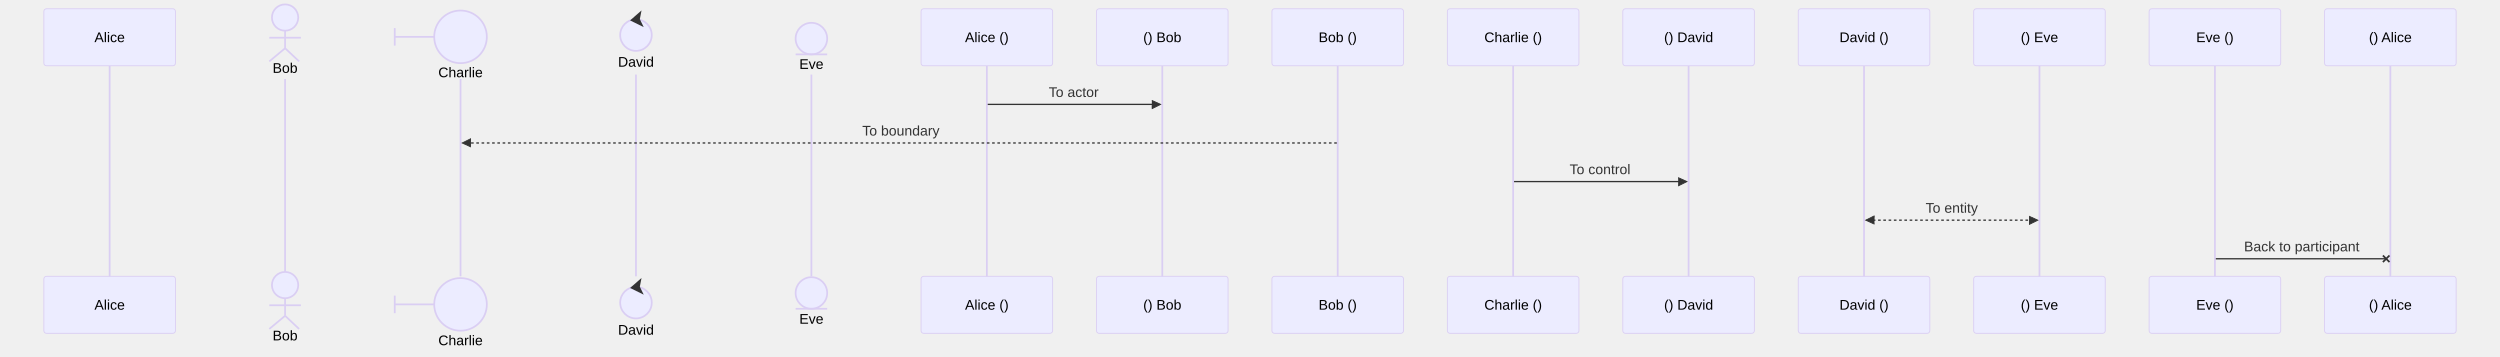
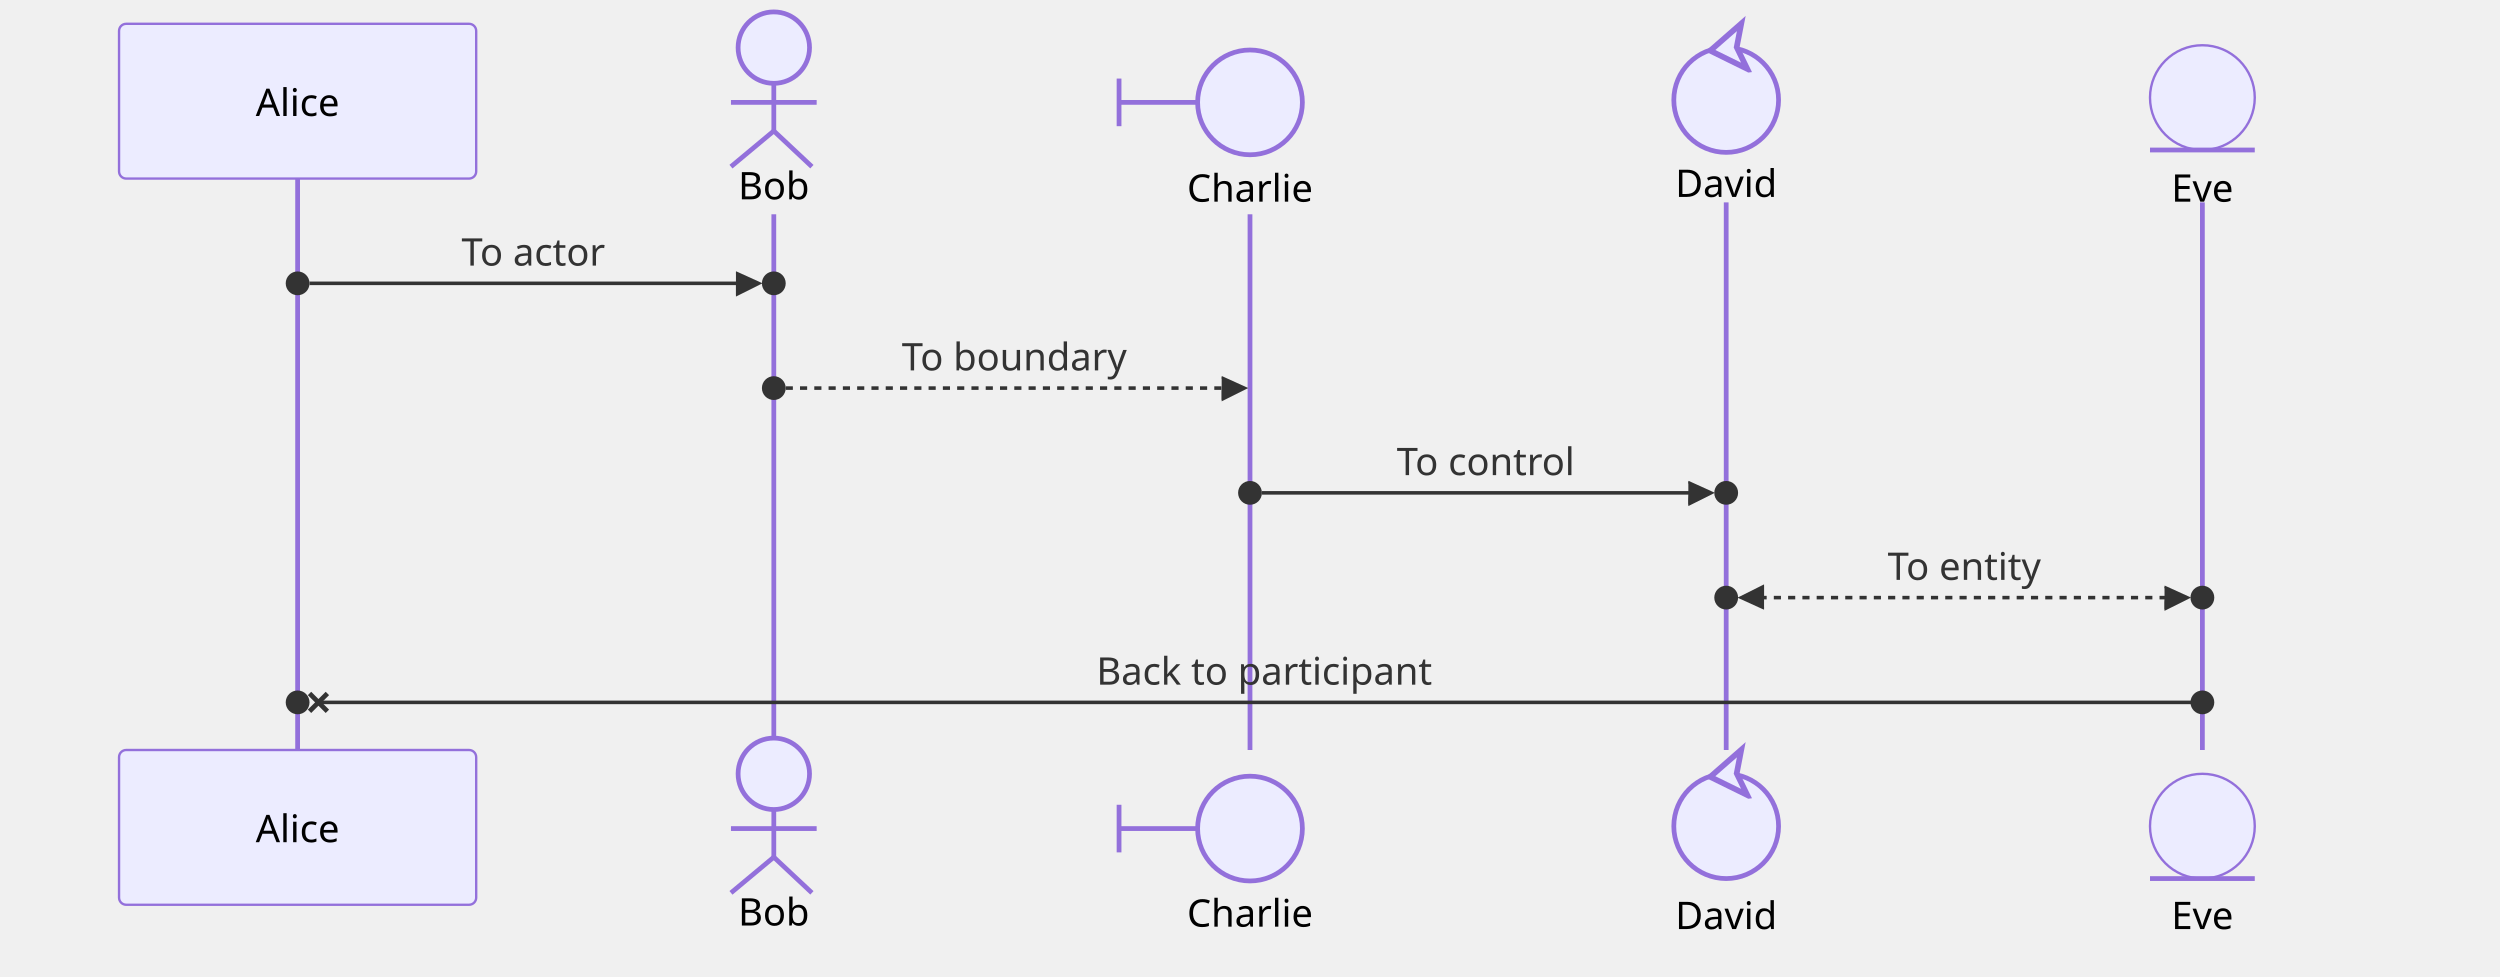
- <svg xmlns="http://www.w3.org/2000/svg" id="my-svg" width="100%" style="max-width: 2850px; background-color: transparent;" viewBox="-50 -10 2850 406" role="graphics-document document" aria-roledescription="sequence">
-   <g>
-     <rect x="2600" y="305" fill="#eaeaea" stroke="#666" width="150" height="65" name="() Alice" rx="3" ry="3" class="actor actor-bottom" />
-     <text x="2675" y="337.5" dominant-baseline="central" alignment-baseline="central" class="actor actor-box" style="text-anchor: middle; font-size: 16px; font-weight: 400;">
-       <tspan x="2675" dy="0">() Alice</tspan>
-     </text>
-   </g>
-   <g>
-     <rect x="2400" y="305" fill="#eaeaea" stroke="#666" width="150" height="65" name="Eve ()" rx="3" ry="3" class="actor actor-bottom" />
-     <text x="2475" y="337.5" dominant-baseline="central" alignment-baseline="central" class="actor actor-box" style="text-anchor: middle; font-size: 16px; font-weight: 400;">
-       <tspan x="2475" dy="0">Eve ()</tspan>
-     </text>
-   </g>
-   <g>
-     <rect x="2200" y="305" fill="#eaeaea" stroke="#666" width="150" height="65" name="() Eve" rx="3" ry="3" class="actor actor-bottom" />
-     <text x="2275" y="337.5" dominant-baseline="central" alignment-baseline="central" class="actor actor-box" style="text-anchor: middle; font-size: 16px; font-weight: 400;">
-       <tspan x="2275" dy="0">() Eve</tspan>
-     </text>
-   </g>
-   <g>
-     <rect x="2000" y="305" fill="#eaeaea" stroke="#666" width="150" height="65" name="David ()" rx="3" ry="3" class="actor actor-bottom" />
-     <text x="2075" y="337.5" dominant-baseline="central" alignment-baseline="central" class="actor actor-box" style="text-anchor: middle; font-size: 16px; font-weight: 400;">
-       <tspan x="2075" dy="0">David ()</tspan>
-     </text>
-   </g>
-   <g>
-     <rect x="1800" y="305" fill="#eaeaea" stroke="#666" width="150" height="65" name="() David" rx="3" ry="3" class="actor actor-bottom" />
-     <text x="1875" y="337.5" dominant-baseline="central" alignment-baseline="central" class="actor actor-box" style="text-anchor: middle; font-size: 16px; font-weight: 400;">
-       <tspan x="1875" dy="0">() David</tspan>
-     </text>
-   </g>
-   <g>
-     <rect x="1600" y="305" fill="#eaeaea" stroke="#666" width="150" height="65" name="Charlie ()" rx="3" ry="3" class="actor actor-bottom" />
-     <text x="1675" y="337.5" dominant-baseline="central" alignment-baseline="central" class="actor actor-box" style="text-anchor: middle; font-size: 16px; font-weight: 400;">
-       <tspan x="1675" dy="0">Charlie ()</tspan>
-     </text>
-   </g>
-   <g>
-     <rect x="1400" y="305" fill="#eaeaea" stroke="#666" width="150" height="65" name="Bob ()" rx="3" ry="3" class="actor actor-bottom" />
-     <text x="1475" y="337.5" dominant-baseline="central" alignment-baseline="central" class="actor actor-box" style="text-anchor: middle; font-size: 16px; font-weight: 400;">
-       <tspan x="1475" dy="0">Bob ()</tspan>
-     </text>
-   </g>
-   <g>
-     <rect x="1200" y="305" fill="#eaeaea" stroke="#666" width="150" height="65" name="() Bob" rx="3" ry="3" class="actor actor-bottom" />
-     <text x="1275" y="337.5" dominant-baseline="central" alignment-baseline="central" class="actor actor-box" style="text-anchor: middle; font-size: 16px; font-weight: 400;">
-       <tspan x="1275" dy="0">() Bob</tspan>
-     </text>
-   </g>
-   <g>
-     <rect x="1000" y="305" fill="#eaeaea" stroke="#666" width="150" height="65" name="Alice ()" rx="3" ry="3" class="actor actor-bottom" />
-     <text x="1075" y="337.5" dominant-baseline="central" alignment-baseline="central" class="actor actor-box" style="text-anchor: middle; font-size: 16px; font-weight: 400;">
-       <tspan x="1075" dy="0">Alice ()</tspan>
-     </text>
-   </g>
+ <svg xmlns="http://www.w3.org/2000/svg" id="my-svg" width="100%" style="max-width: 1050px; background-color: white;" viewBox="-50 -10 1050 410" role="graphics-document document" aria-roledescription="sequence">
  <g />
  <g />
  <g />
  <g />
  <g>
    <rect x="0" y="305" fill="#eaeaea" stroke="#666" width="150" height="65" name="Alice" rx="3" ry="3" class="actor actor-bottom" />
-     <text x="75" y="337.5" dominant-baseline="central" alignment-baseline="central" class="actor actor-box" style="text-anchor: middle; font-size: 16px; font-weight: 400;">
+     <text x="75" y="337.5" dominant-baseline="central" alignment-baseline="central" class="actor actor-box" style="text-anchor: middle; font-size: 16px; font-weight: 400; font-family: &quot;Noto Sans&quot;;">
      <tspan x="75" dy="0">Alice</tspan>
    </text>
  </g>
  <g>
-     <line id="actor13" x1="2675" y1="65" x2="2675" y2="305" class="actor-line 200" stroke-width="0.5px" stroke="#999" name="() Alice" />
-     <g id="root-13">
-       <rect x="2600" y="0" fill="#eaeaea" stroke="#666" width="150" height="65" name="() Alice" rx="3" ry="3" class="actor actor-top" />
-       <text x="2675" y="32.5" dominant-baseline="central" alignment-baseline="central" class="actor actor-box" style="text-anchor: middle; font-size: 16px; font-weight: 400;">
-         <tspan x="2675" dy="0">() Alice</tspan>
-       </text>
-     </g>
-   </g>
-   <g>
-     <line id="actor12" x1="2475" y1="65" x2="2475" y2="305" class="actor-line 200" stroke-width="0.5px" stroke="#999" name="Eve ()" />
-     <g id="root-12">
-       <rect x="2400" y="0" fill="#eaeaea" stroke="#666" width="150" height="65" name="Eve ()" rx="3" ry="3" class="actor actor-top" />
-       <text x="2475" y="32.5" dominant-baseline="central" alignment-baseline="central" class="actor actor-box" style="text-anchor: middle; font-size: 16px; font-weight: 400;">
-         <tspan x="2475" dy="0">Eve ()</tspan>
-       </text>
-     </g>
-   </g>
-   <g>
-     <line id="actor11" x1="2275" y1="65" x2="2275" y2="305" class="actor-line 200" stroke-width="0.5px" stroke="#999" name="() Eve" />
-     <g id="root-11">
-       <rect x="2200" y="0" fill="#eaeaea" stroke="#666" width="150" height="65" name="() Eve" rx="3" ry="3" class="actor actor-top" />
-       <text x="2275" y="32.5" dominant-baseline="central" alignment-baseline="central" class="actor actor-box" style="text-anchor: middle; font-size: 16px; font-weight: 400;">
-         <tspan x="2275" dy="0">() Eve</tspan>
-       </text>
-     </g>
-   </g>
-   <g>
-     <line id="actor10" x1="2075" y1="65" x2="2075" y2="305" class="actor-line 200" stroke-width="0.5px" stroke="#999" name="David ()" />
-     <g id="root-10">
-       <rect x="2000" y="0" fill="#eaeaea" stroke="#666" width="150" height="65" name="David ()" rx="3" ry="3" class="actor actor-top" />
-       <text x="2075" y="32.5" dominant-baseline="central" alignment-baseline="central" class="actor actor-box" style="text-anchor: middle; font-size: 16px; font-weight: 400;">
-         <tspan x="2075" dy="0">David ()</tspan>
-       </text>
-     </g>
-   </g>
-   <g>
-     <line id="actor9" x1="1875" y1="65" x2="1875" y2="305" class="actor-line 200" stroke-width="0.5px" stroke="#999" name="() David" />
-     <g id="root-9">
-       <rect x="1800" y="0" fill="#eaeaea" stroke="#666" width="150" height="65" name="() David" rx="3" ry="3" class="actor actor-top" />
-       <text x="1875" y="32.5" dominant-baseline="central" alignment-baseline="central" class="actor actor-box" style="text-anchor: middle; font-size: 16px; font-weight: 400;">
-         <tspan x="1875" dy="0">() David</tspan>
-       </text>
-     </g>
-   </g>
-   <g>
-     <line id="actor8" x1="1675" y1="65" x2="1675" y2="305" class="actor-line 200" stroke-width="0.5px" stroke="#999" name="Charlie ()" />
-     <g id="root-8">
-       <rect x="1600" y="0" fill="#eaeaea" stroke="#666" width="150" height="65" name="Charlie ()" rx="3" ry="3" class="actor actor-top" />
-       <text x="1675" y="32.5" dominant-baseline="central" alignment-baseline="central" class="actor actor-box" style="text-anchor: middle; font-size: 16px; font-weight: 400;">
-         <tspan x="1675" dy="0">Charlie ()</tspan>
-       </text>
-     </g>
-   </g>
-   <g>
-     <line id="actor7" x1="1475" y1="65" x2="1475" y2="305" class="actor-line 200" stroke-width="0.5px" stroke="#999" name="Bob ()" />
-     <g id="root-7">
-       <rect x="1400" y="0" fill="#eaeaea" stroke="#666" width="150" height="65" name="Bob ()" rx="3" ry="3" class="actor actor-top" />
-       <text x="1475" y="32.5" dominant-baseline="central" alignment-baseline="central" class="actor actor-box" style="text-anchor: middle; font-size: 16px; font-weight: 400;">
-         <tspan x="1475" dy="0">Bob ()</tspan>
-       </text>
-     </g>
-   </g>
-   <g>
-     <line id="actor6" x1="1275" y1="65" x2="1275" y2="305" class="actor-line 200" stroke-width="0.5px" stroke="#999" name="() Bob" />
-     <g id="root-6">
-       <rect x="1200" y="0" fill="#eaeaea" stroke="#666" width="150" height="65" name="() Bob" rx="3" ry="3" class="actor actor-top" />
-       <text x="1275" y="32.5" dominant-baseline="central" alignment-baseline="central" class="actor actor-box" style="text-anchor: middle; font-size: 16px; font-weight: 400;">
-         <tspan x="1275" dy="0">() Bob</tspan>
-       </text>
-     </g>
-   </g>
-   <g>
-     <line id="actor5" x1="1075" y1="65" x2="1075" y2="305" class="actor-line 200" stroke-width="0.5px" stroke="#999" name="Alice ()" />
-     <g id="root-5">
-       <rect x="1000" y="0" fill="#eaeaea" stroke="#666" width="150" height="65" name="Alice ()" rx="3" ry="3" class="actor actor-top" />
-       <text x="1075" y="32.5" dominant-baseline="central" alignment-baseline="central" class="actor actor-box" style="text-anchor: middle; font-size: 16px; font-weight: 400;">
-         <tspan x="1075" dy="0">Alice ()</tspan>
-       </text>
-     </g>
-   </g>
-   <g>
-     <line id="actor4" x1="875" y1="75" x2="875" y2="305" class="actor-line 200" stroke-width="0.5px" stroke="#999" name="Eve" />
-   </g>
-   <g>
-     <line id="actor3" x1="675" y1="75" x2="675" y2="305" class="actor-line 200" stroke-width="0.5px" stroke="#999" name="David" />
-   </g>
-   <g>
-     <line id="actor2" x1="475" y1="80" x2="475" y2="305" class="actor-line 200" stroke-width="0.5px" stroke="#999" name="Charlie" />
-   </g>
-   <g>
-     <line id="actor1" x1="275" y1="80" x2="275" y2="305" class="actor-line 200" stroke-width="0.5px" stroke="#999" name="Bob" />
-   </g>
-   <g>
-     <line id="actor0" x1="75" y1="65" x2="75" y2="305" class="actor-line 200" stroke-width="0.5px" stroke="#999" name="Alice" />
-     <g id="root-0">
+     <line id="actor4" x1="875" y1="75" x2="875" y2="305" class="actor-line 200" stroke-width="0.5px" stroke="#999" name="Eve" data-et="life-line" data-id="Eve" />
+   </g>
+   <g>
+     <line id="actor3" x1="675" y1="75" x2="675" y2="305" class="actor-line 200" stroke-width="0.5px" stroke="#999" name="David" data-et="life-line" data-id="David" />
+   </g>
+   <g>
+     <line id="actor2" x1="475" y1="80" x2="475" y2="305" class="actor-line 200" stroke-width="0.5px" stroke="#999" name="Charlie" data-et="life-line" data-id="Charlie" />
+   </g>
+   <g>
+     <line id="actor1" x1="275" y1="80" x2="275" y2="305" class="actor-line 200" stroke-width="0.5px" stroke="#999" name="Bob" data-et="life-line" data-id="Bob" />
+   </g>
+   <g>
+     <line id="actor0" x1="75" y1="65" x2="75" y2="305" class="actor-line 200" stroke-width="0.5px" stroke="#999" name="Alice" data-et="life-line" data-id="Alice" />
+     <g id="root-0" data-et="participant" data-type="participant" data-id="Alice">
      <rect x="0" y="0" fill="#eaeaea" stroke="#666" width="150" height="65" name="Alice" rx="3" ry="3" class="actor actor-top" />
-       <text x="75" y="32.5" dominant-baseline="central" alignment-baseline="central" class="actor actor-box" style="text-anchor: middle; font-size: 16px; font-weight: 400;">
+       <text x="75" y="32.5" dominant-baseline="central" alignment-baseline="central" class="actor actor-box" style="text-anchor: middle; font-size: 16px; font-weight: 400; font-family: &quot;Noto Sans&quot;;">
        <tspan x="75" dy="0">Alice</tspan>
      </text>
    </g>
  </g>
-   <style>#my-svg{font-family:"trebuchet ms",verdana,arial,sans-serif;font-size:16px;fill:#333;}@keyframes edge-animation-frame{from{stroke-dashoffset:0;}}@keyframes dash{to{stroke-dashoffset:0;}}#my-svg .edge-animation-slow{stroke-dasharray:9,5!important;stroke-dashoffset:900;animation:dash 50s linear infinite;stroke-linecap:round;}#my-svg .edge-animation-fast{stroke-dasharray:9,5!important;stroke-dashoffset:900;animation:dash 20s linear infinite;stroke-linecap:round;}#my-svg .error-icon{fill:#552222;}#my-svg .error-text{fill:#552222;stroke:#552222;}#my-svg .edge-thickness-normal{stroke-width:1px;}#my-svg .edge-thickness-thick{stroke-width:3.5px;}#my-svg .edge-pattern-solid{stroke-dasharray:0;}#my-svg .edge-thickness-invisible{stroke-width:0;fill:none;}#my-svg .edge-pattern-dashed{stroke-dasharray:3;}#my-svg .edge-pattern-dotted{stroke-dasharray:2;}#my-svg .marker{fill:#333333;stroke:#333333;}#my-svg .marker.cross{stroke:#333333;}#my-svg svg{font-family:"trebuchet ms",verdana,arial,sans-serif;font-size:16px;}#my-svg p{margin:0;}#my-svg .actor{stroke:hsl(259.626, 59.777%, 87.902%);fill:#ECECFF;}#my-svg text.actor&gt;tspan{fill:black;stroke:none;}#my-svg .actor-line{stroke:hsl(259.626, 59.777%, 87.902%);}#my-svg .innerArc{stroke-width:1.5;stroke-dasharray:none;}#my-svg .messageLine0{stroke-width:1.5;stroke-dasharray:none;stroke:#333;}#my-svg .messageLine1{stroke-width:1.5;stroke-dasharray:2,2;stroke:#333;}#my-svg #arrowhead path{fill:#333;stroke:#333;}#my-svg .sequenceNumber{fill:white;}#my-svg #sequencenumber{fill:#333;}#my-svg #crosshead path{fill:#333;stroke:#333;}#my-svg .messageText{fill:#333;stroke:none;}#my-svg .labelBox{stroke:hsl(259.626, 59.777%, 87.902%);fill:#ECECFF;}#my-svg .labelText,#my-svg .labelText&gt;tspan{fill:black;stroke:none;}#my-svg .loopText,#my-svg .loopText&gt;tspan{fill:black;stroke:none;}#my-svg .loopLine{stroke-width:2px;stroke-dasharray:2,2;stroke:hsl(259.626, 59.777%, 87.902%);fill:hsl(259.626, 59.777%, 87.902%);}#my-svg .note{stroke:#aaaa33;fill:#fff5ad;}#my-svg .noteText,#my-svg .noteText&gt;tspan{fill:black;stroke:none;}#my-svg .activation0{fill:#f4f4f4;stroke:#666;}#my-svg .activation1{fill:#f4f4f4;stroke:#666;}#my-svg .activation2{fill:#f4f4f4;stroke:#666;}#my-svg .actorPopupMenu{position:absolute;}#my-svg .actorPopupMenuPanel{position:absolute;fill:#ECECFF;box-shadow:0px 8px 16px 0px rgba(0,0,0,0.2);filter:drop-shadow(3px 5px 2px rgb(0 0 0 / 0.4));}#my-svg .actor-man line{stroke:hsl(259.626, 59.777%, 87.902%);fill:#ECECFF;}#my-svg .actor-man circle,#my-svg line{stroke:hsl(259.626, 59.777%, 87.902%);fill:#ECECFF;stroke-width:2px;}#my-svg :root{--mermaid-font-family:"trebuchet ms",verdana,arial,sans-serif;}</style>
-   <g />
-   <defs>
-     <symbol id="computer" width="24" height="24">
+   <style>#my-svg{font-family:Noto Sans;font-size:16px;fill:#333;}@keyframes edge-animation-frame{from{stroke-dashoffset:0;}}@keyframes dash{to{stroke-dashoffset:0;}}#my-svg .edge-animation-slow{stroke-dasharray:9,5!important;stroke-dashoffset:900;animation:dash 50s linear infinite;stroke-linecap:round;}#my-svg .edge-animation-fast{stroke-dasharray:9,5!important;stroke-dashoffset:900;animation:dash 20s linear infinite;stroke-linecap:round;}#my-svg .error-icon{fill:#552222;}#my-svg .error-text{fill:#552222;stroke:#552222;}#my-svg .edge-thickness-normal{stroke-width:1px;}#my-svg .edge-thickness-thick{stroke-width:3.5px;}#my-svg .edge-pattern-solid{stroke-dasharray:0;}#my-svg .edge-thickness-invisible{stroke-width:0;fill:none;}#my-svg .edge-pattern-dashed{stroke-dasharray:3;}#my-svg .edge-pattern-dotted{stroke-dasharray:2;}#my-svg .marker{fill:#333333;stroke:#333333;}#my-svg .marker.cross{stroke:#333333;}#my-svg svg{font-family:Noto Sans;font-size:16px;}#my-svg p{margin:0;}#my-svg .actor{stroke:#9370DB;fill:#ECECFF;stroke-width:1;}#my-svg rect.actor.outer-path[data-look="neo"]{filter:drop-shadow(1px 2px 2px rgba(185, 185, 185, 1));}#my-svg rect.note[data-look="neo"]{stroke:#aaaa33;fill:#fff5ad;filter:drop-shadow(1px 2px 2px rgba(185, 185, 185, 1));}#my-svg text.actor&gt;tspan{fill:black;stroke:none;}#my-svg .actor-line{stroke:#9370DB;}#my-svg .innerArc{stroke-width:1.5;stroke-dasharray:none;}#my-svg .messageLine0{stroke-width:1.5;stroke-dasharray:none;stroke:#333;}#my-svg .messageLine1{stroke-width:1.5;stroke-dasharray:2,2;stroke:#333;}#my-svg [id$="-arrowhead"] path{fill:#333;stroke:#333;}#my-svg .sequenceNumber{fill:white;}#my-svg [id$="-sequencenumber"]{fill:#333;}#my-svg [id$="-crosshead"] path{fill:#333;stroke:#333;}#my-svg .messageText{fill:#333;stroke:none;}#my-svg .labelBox{stroke:#9370DB;fill:#ECECFF;filter:none;}#my-svg .labelText,#my-svg .labelText&gt;tspan{fill:black;stroke:none;}#my-svg .loopText,#my-svg .loopText&gt;tspan{fill:black;stroke:none;}#my-svg .sectionTitle,#my-svg .sectionTitle&gt;tspan{fill:black;stroke:none;}#my-svg .loopLine{stroke-width:2px;stroke-dasharray:2,2;stroke:#9370DB;fill:#9370DB;}#my-svg .note{stroke:#aaaa33;fill:#fff5ad;}#my-svg .noteText,#my-svg .noteText&gt;tspan{fill:black;stroke:none;font-weight:normal;}#my-svg .activation0{fill:#f4f4f4;stroke:#666;}#my-svg .activation1{fill:#f4f4f4;stroke:#666;}#my-svg .activation2{fill:#f4f4f4;stroke:#666;}#my-svg .actorPopupMenu{position:absolute;}#my-svg .actorPopupMenuPanel{position:absolute;fill:#ECECFF;box-shadow:0px 8px 16px 0px rgba(0,0,0,0.2);filter:drop-shadow(3px 5px 2px rgb(0 0 0 / 0.4));}#my-svg .actor-man circle,#my-svg line{fill:#ECECFF;stroke-width:2px;}#my-svg g rect.rect{filter:drop-shadow(1px 2px 2px rgba(185, 185, 185, 1));stroke:#9370DB;}#my-svg .node .neo-node{stroke:#9370DB;}#my-svg [data-look="neo"].node rect,#my-svg [data-look="neo"].cluster rect,#my-svg [data-look="neo"].node polygon{stroke:#9370DB;filter:drop-shadow(1px 2px 2px rgba(185, 185, 185, 1));}#my-svg [data-look="neo"].swimlane.cluster rect{filter:none;}#my-svg [data-look="neo"].node path{stroke:#9370DB;stroke-width:1px;}#my-svg [data-look="neo"].node .outer-path{filter:drop-shadow(1px 2px 2px rgba(185, 185, 185, 1));}#my-svg [data-look="neo"].node .neo-line path{stroke:#9370DB;filter:none;}#my-svg [data-look="neo"].node circle{stroke:#9370DB;filter:drop-shadow(1px 2px 2px rgba(185, 185, 185, 1));}#my-svg [data-look="neo"].node circle .state-start{fill:#000000;}#my-svg [data-look="neo"].icon-shape .icon{fill:#9370DB;filter:drop-shadow(1px 2px 2px rgba(185, 185, 185, 1));}#my-svg [data-look="neo"].icon-shape .icon-neo path{stroke:#9370DB;filter:drop-shadow(1px 2px 2px rgba(185, 185, 185, 1));}#my-svg :root{--mermaid-font-family:Noto Sans;}</style>
+   <g />
+   <defs>
+     <symbol id="my-svg-computer" width="24" height="24">
      <path transform="scale(.5)" d="M2 2v13h20v-13h-20zm18 11h-16v-9h16v9zm-10.228 6l.466-1h3.524l.467 1h-4.457zm14.228 3h-24l2-6h2.104l-1.33 4h18.45l-1.297-4h2.073l2 6zm-5-10h-14v-7h14v7z" />
    </symbol>
  </defs>
  <defs>
-     <symbol id="database" fill-rule="evenodd" clip-rule="evenodd">
+     <symbol id="my-svg-database" fill-rule="evenodd" clip-rule="evenodd">
      <path transform="scale(.5)" d="M12.258.001l.256.004.255.005.253.008.251.01.249.012.247.015.246.016.242.019.241.02.239.023.236.024.233.027.231.028.229.031.225.032.223.034.22.036.217.038.214.04.211.041.208.043.205.045.201.046.198.048.194.05.191.051.187.053.183.054.18.056.175.057.172.059.168.06.163.061.16.063.155.064.15.066.074.033.073.033.071.034.07.034.069.035.068.035.067.035.066.035.064.036.064.036.062.036.06.036.06.037.058.037.058.037.055.038.055.038.053.038.052.038.051.039.05.039.048.039.047.039.045.04.044.04.043.04.041.04.04.041.039.041.037.041.036.041.034.041.033.042.032.042.03.042.029.042.027.042.026.043.024.043.023.043.021.043.02.043.018.044.017.043.015.044.013.044.012.044.011.045.009.044.007.045.006.045.004.045.002.045.001.045v17l-.001.045-.002.045-.004.045-.006.045-.007.045-.009.044-.011.045-.012.044-.013.044-.015.044-.017.043-.018.044-.02.043-.021.043-.023.043-.024.043-.026.043-.027.042-.029.042-.03.042-.032.042-.033.042-.034.041-.036.041-.037.041-.039.041-.04.041-.041.04-.043.04-.044.04-.045.04-.047.039-.048.039-.05.039-.051.039-.052.038-.053.038-.055.038-.055.038-.058.037-.058.037-.06.037-.06.036-.062.036-.064.036-.064.036-.066.035-.067.035-.068.035-.069.035-.07.034-.071.034-.073.033-.074.033-.15.066-.155.064-.16.063-.163.061-.168.06-.172.059-.175.057-.18.056-.183.054-.187.053-.191.051-.194.05-.198.048-.201.046-.205.045-.208.043-.211.041-.214.04-.217.038-.22.036-.223.034-.225.032-.229.031-.231.028-.233.027-.236.024-.239.023-.241.02-.242.019-.246.016-.247.015-.249.012-.251.01-.253.008-.255.005-.256.004-.258.001-.258-.001-.256-.004-.255-.005-.253-.008-.251-.01-.249-.012-.247-.015-.245-.016-.243-.019-.241-.02-.238-.023-.236-.024-.234-.027-.231-.028-.228-.031-.226-.032-.223-.034-.22-.036-.217-.038-.214-.04-.211-.041-.208-.043-.204-.045-.201-.046-.198-.048-.195-.05-.19-.051-.187-.053-.184-.054-.179-.056-.176-.057-.172-.059-.167-.06-.164-.061-.159-.063-.155-.064-.151-.066-.074-.033-.072-.033-.072-.034-.07-.034-.069-.035-.068-.035-.067-.035-.066-.035-.064-.036-.063-.036-.062-.036-.061-.036-.06-.037-.058-.037-.057-.037-.056-.038-.055-.038-.053-.038-.052-.038-.051-.039-.049-.039-.049-.039-.046-.039-.046-.04-.044-.04-.043-.04-.041-.04-.04-.041-.039-.041-.037-.041-.036-.041-.034-.041-.033-.042-.032-.042-.03-.042-.029-.042-.027-.042-.026-.043-.024-.043-.023-.043-.021-.043-.02-.043-.018-.044-.017-.043-.015-.044-.013-.044-.012-.044-.011-.045-.009-.044-.007-.045-.006-.045-.004-.045-.002-.045-.001-.045v-17l.001-.045.002-.045.004-.045.006-.045.007-.045.009-.044.011-.045.012-.044.013-.044.015-.044.017-.043.018-.044.02-.043.021-.043.023-.043.024-.043.026-.043.027-.042.029-.042.03-.042.032-.042.033-.042.034-.041.036-.041.037-.041.039-.041.04-.041.041-.04.043-.04.044-.04.046-.04.046-.039.049-.039.049-.039.051-.039.052-.038.053-.038.055-.038.056-.038.057-.037.058-.037.06-.037.061-.036.062-.036.063-.036.064-.036.066-.035.067-.035.068-.035.069-.035.07-.034.072-.034.072-.033.074-.033.151-.066.155-.064.159-.063.164-.061.167-.06.172-.059.176-.057.179-.056.184-.054.187-.053.19-.051.195-.05.198-.048.201-.046.204-.045.208-.043.211-.041.214-.04.217-.038.22-.036.223-.034.226-.032.228-.031.231-.028.234-.027.236-.024.238-.023.241-.02.243-.019.245-.016.247-.015.249-.012.251-.01.253-.008.255-.005.256-.004.258-.001.258.001zm-9.258 20.499v.01l.001.021.003.021.004.022.005.021.006.022.007.022.009.023.01.022.011.023.012.023.013.023.015.023.016.024.017.023.018.024.019.024.021.024.022.025.023.024.024.025.052.049.056.05.061.051.066.051.07.051.075.051.079.052.084.052.088.052.092.052.097.052.102.051.105.052.11.052.114.051.119.051.123.051.127.05.131.05.135.05.139.048.144.049.147.047.152.047.155.047.16.045.163.045.167.043.171.043.176.041.178.041.183.039.187.039.19.037.194.035.197.035.202.033.204.031.209.03.212.029.216.027.219.025.222.024.226.021.23.02.233.018.236.016.24.015.243.012.246.01.249.008.253.005.256.004.259.001.26-.001.257-.004.254-.005.25-.008.247-.011.244-.012.241-.014.237-.016.233-.018.231-.021.226-.021.224-.024.22-.026.216-.027.212-.028.21-.031.205-.031.202-.034.198-.034.194-.036.191-.037.187-.039.183-.04.179-.04.175-.042.172-.043.168-.044.163-.045.16-.046.155-.046.152-.047.148-.048.143-.049.139-.049.136-.05.131-.05.126-.05.123-.051.118-.052.114-.051.11-.052.106-.052.101-.052.096-.052.092-.052.088-.053.083-.051.079-.052.074-.052.07-.051.065-.051.06-.051.056-.05.051-.05.023-.024.023-.025.021-.024.02-.024.019-.024.018-.024.017-.024.015-.023.014-.024.013-.023.012-.023.01-.023.01-.022.008-.022.006-.022.006-.022.004-.022.004-.021.001-.021.001-.021v-4.127l-.077.055-.08.053-.083.054-.085.053-.087.052-.09.052-.093.051-.095.05-.097.05-.1.049-.102.049-.105.048-.106.047-.109.047-.111.046-.114.045-.115.045-.118.044-.12.043-.122.042-.124.042-.126.041-.128.04-.13.04-.132.038-.134.038-.135.037-.138.037-.139.035-.142.035-.143.034-.144.033-.147.032-.148.031-.15.03-.151.03-.153.029-.154.027-.156.027-.158.026-.159.025-.161.024-.162.023-.163.022-.165.021-.166.02-.167.019-.169.018-.169.017-.171.016-.173.015-.173.014-.175.013-.175.012-.177.011-.178.01-.179.008-.179.008-.181.006-.182.005-.182.004-.184.003-.184.002h-.37l-.184-.002-.184-.003-.182-.004-.182-.005-.181-.006-.179-.008-.179-.008-.178-.01-.176-.011-.176-.012-.175-.013-.173-.014-.172-.015-.171-.016-.17-.017-.169-.018-.167-.019-.166-.02-.165-.021-.163-.022-.162-.023-.161-.024-.159-.025-.157-.026-.156-.027-.155-.027-.153-.029-.151-.03-.15-.03-.148-.031-.146-.032-.145-.033-.143-.034-.141-.035-.14-.035-.137-.037-.136-.037-.134-.038-.132-.038-.13-.04-.128-.04-.126-.041-.124-.042-.122-.042-.12-.044-.117-.043-.116-.045-.113-.045-.112-.046-.109-.047-.106-.047-.105-.048-.102-.049-.1-.049-.097-.05-.095-.05-.093-.052-.09-.051-.087-.052-.085-.053-.083-.054-.08-.054-.077-.054v4.127zm0-5.654v.011l.001.021.003.021.004.021.005.022.006.022.007.022.009.022.01.022.011.023.012.023.013.023.015.024.016.023.017.024.018.024.019.024.021.024.022.024.023.025.024.024.052.05.056.05.061.05.066.051.07.051.075.052.079.051.084.052.088.052.092.052.097.052.102.052.105.052.11.051.114.051.119.052.123.05.127.051.131.05.135.049.139.049.144.048.147.048.152.047.155.046.16.045.163.045.167.044.171.042.176.042.178.04.183.04.187.038.19.037.194.036.197.034.202.033.204.032.209.03.212.028.216.027.219.025.222.024.226.022.23.02.233.018.236.016.24.014.243.012.246.01.249.008.253.006.256.003.259.001.26-.001.257-.003.254-.006.25-.008.247-.01.244-.012.241-.015.237-.016.233-.018.231-.02.226-.022.224-.024.22-.025.216-.027.212-.029.21-.03.205-.032.202-.033.198-.035.194-.036.191-.037.187-.039.183-.039.179-.041.175-.042.172-.043.168-.044.163-.045.16-.045.155-.047.152-.047.148-.048.143-.048.139-.05.136-.049.131-.05.126-.051.123-.051.118-.051.114-.052.11-.052.106-.052.101-.052.096-.052.092-.052.088-.052.083-.052.079-.052.074-.051.07-.052.065-.051.06-.05.056-.051.051-.049.023-.025.023-.024.021-.025.02-.024.019-.024.018-.024.017-.024.015-.023.014-.023.013-.024.012-.022.01-.023.01-.023.008-.022.006-.022.006-.022.004-.021.004-.022.001-.021.001-.021v-4.139l-.077.054-.08.054-.083.054-.085.052-.087.053-.09.051-.093.051-.095.051-.097.05-.1.049-.102.049-.105.048-.106.047-.109.047-.111.046-.114.045-.115.044-.118.044-.12.044-.122.042-.124.042-.126.041-.128.04-.13.039-.132.039-.134.038-.135.037-.138.036-.139.036-.142.035-.143.033-.144.033-.147.033-.148.031-.15.03-.151.03-.153.028-.154.028-.156.027-.158.026-.159.025-.161.024-.162.023-.163.022-.165.021-.166.02-.167.019-.169.018-.169.017-.171.016-.173.015-.173.014-.175.013-.175.012-.177.011-.178.009-.179.009-.179.007-.181.007-.182.005-.182.004-.184.003-.184.002h-.37l-.184-.002-.184-.003-.182-.004-.182-.005-.181-.007-.179-.007-.179-.009-.178-.009-.176-.011-.176-.012-.175-.013-.173-.014-.172-.015-.171-.016-.17-.017-.169-.018-.167-.019-.166-.02-.165-.021-.163-.022-.162-.023-.161-.024-.159-.025-.157-.026-.156-.027-.155-.028-.153-.028-.151-.03-.15-.03-.148-.031-.146-.033-.145-.033-.143-.033-.141-.035-.14-.036-.137-.036-.136-.037-.134-.038-.132-.039-.13-.039-.128-.04-.126-.041-.124-.042-.122-.043-.12-.043-.117-.044-.116-.044-.113-.046-.112-.046-.109-.046-.106-.047-.105-.048-.102-.049-.1-.049-.097-.05-.095-.051-.093-.051-.09-.051-.087-.053-.085-.052-.083-.054-.08-.054-.077-.054v4.139zm0-5.666v.011l.001.02.003.022.004.021.005.022.006.021.007.022.009.023.01.022.011.023.012.023.013.023.015.023.016.024.017.024.018.023.019.024.021.025.022.024.023.024.024.025.052.05.056.05.061.05.066.051.07.051.075.052.079.051.084.052.088.052.092.052.097.052.102.052.105.051.11.052.114.051.119.051.123.051.127.05.131.05.135.05.139.049.144.048.147.048.152.047.155.046.16.045.163.045.167.043.171.043.176.042.178.04.183.04.187.038.19.037.194.036.197.034.202.033.204.032.209.03.212.028.216.027.219.025.222.024.226.021.23.02.233.018.236.017.24.014.243.012.246.01.249.008.253.006.256.003.259.001.26-.001.257-.003.254-.006.25-.008.247-.01.244-.013.241-.014.237-.016.233-.018.231-.02.226-.022.224-.024.22-.025.216-.027.212-.029.21-.03.205-.032.202-.033.198-.035.194-.036.191-.037.187-.039.183-.039.179-.041.175-.042.172-.043.168-.044.163-.045.16-.045.155-.047.152-.047.148-.048.143-.049.139-.049.136-.049.131-.051.126-.05.123-.051.118-.052.114-.051.11-.052.106-.052.101-.052.096-.052.092-.052.088-.052.083-.052.079-.052.074-.052.07-.051.065-.051.06-.051.056-.05.051-.049.023-.025.023-.025.021-.024.02-.024.019-.024.018-.024.017-.024.015-.023.014-.024.013-.023.012-.023.01-.022.01-.023.008-.022.006-.022.006-.022.004-.022.004-.021.001-.021.001-.021v-4.153l-.077.054-.08.054-.083.053-.085.053-.087.053-.09.051-.093.051-.095.051-.097.05-.1.049-.102.048-.105.048-.106.048-.109.046-.111.046-.114.046-.115.044-.118.044-.12.043-.122.043-.124.042-.126.041-.128.04-.13.039-.132.039-.134.038-.135.037-.138.036-.139.036-.142.034-.143.034-.144.033-.147.032-.148.032-.15.03-.151.03-.153.028-.154.028-.156.027-.158.026-.159.024-.161.024-.162.023-.163.023-.165.021-.166.02-.167.019-.169.018-.169.017-.171.016-.173.015-.173.014-.175.013-.175.012-.177.01-.178.01-.179.009-.179.007-.181.006-.182.006-.182.004-.184.003-.184.001-.185.001-.185-.001-.184-.001-.184-.003-.182-.004-.182-.006-.181-.006-.179-.007-.179-.009-.178-.01-.176-.01-.176-.012-.175-.013-.173-.014-.172-.015-.171-.016-.17-.017-.169-.018-.167-.019-.166-.02-.165-.021-.163-.023-.162-.023-.161-.024-.159-.024-.157-.026-.156-.027-.155-.028-.153-.028-.151-.03-.15-.03-.148-.032-.146-.032-.145-.033-.143-.034-.141-.034-.14-.036-.137-.036-.136-.037-.134-.038-.132-.039-.13-.039-.128-.041-.126-.041-.124-.041-.122-.043-.12-.043-.117-.044-.116-.044-.113-.046-.112-.046-.109-.046-.106-.048-.105-.048-.102-.048-.1-.05-.097-.049-.095-.051-.093-.051-.09-.052-.087-.052-.085-.053-.083-.053-.08-.054-.077-.054v4.153zm8.74-8.179l-.257.004-.254.005-.25.008-.247.011-.244.012-.241.014-.237.016-.233.018-.231.021-.226.022-.224.023-.22.026-.216.027-.212.028-.21.031-.205.032-.202.033-.198.034-.194.036-.191.038-.187.038-.183.04-.179.041-.175.042-.172.043-.168.043-.163.045-.16.046-.155.046-.152.048-.148.048-.143.048-.139.049-.136.05-.131.05-.126.051-.123.051-.118.051-.114.052-.11.052-.106.052-.101.052-.096.052-.092.052-.088.052-.083.052-.079.052-.074.051-.07.052-.065.051-.06.05-.056.05-.051.05-.023.025-.023.024-.021.024-.02.025-.019.024-.018.024-.017.023-.015.024-.014.023-.013.023-.012.023-.01.023-.01.022-.008.022-.006.023-.006.021-.004.022-.004.021-.001.021-.001.021.001.021.001.021.004.021.004.022.006.021.006.023.008.022.01.022.01.023.012.023.013.023.014.023.015.024.017.023.018.024.019.024.02.025.021.024.023.024.023.025.051.05.056.05.06.05.065.051.07.052.074.051.079.052.083.052.088.052.092.052.096.052.101.052.106.052.11.052.114.052.118.051.123.051.126.051.131.05.136.05.139.049.143.048.148.048.152.048.155.046.16.046.163.045.168.043.172.043.175.042.179.041.183.04.187.038.191.038.194.036.198.034.202.033.205.032.21.031.212.028.216.027.22.026.224.023.226.022.231.021.233.018.237.016.241.014.244.012.247.011.25.008.254.005.257.004.26.001.26-.001.257-.004.254-.005.25-.008.247-.011.244-.012.241-.014.237-.016.233-.018.231-.021.226-.022.224-.023.22-.026.216-.027.212-.028.21-.031.205-.032.202-.033.198-.034.194-.036.191-.038.187-.038.183-.04.179-.041.175-.042.172-.043.168-.043.163-.045.16-.046.155-.046.152-.048.148-.048.143-.048.139-.049.136-.05.131-.05.126-.051.123-.051.118-.051.114-.052.11-.052.106-.052.101-.052.096-.052.092-.052.088-.052.083-.052.079-.052.074-.051.07-.052.065-.051.06-.05.056-.05.051-.05.023-.025.023-.024.021-.024.02-.025.019-.024.018-.024.017-.023.015-.024.014-.023.013-.023.012-.023.01-.023.01-.022.008-.022.006-.023.006-.021.004-.022.004-.021.001-.021.001-.021-.001-.021-.001-.021-.004-.021-.004-.022-.006-.021-.006-.023-.008-.022-.01-.022-.01-.023-.012-.023-.013-.023-.014-.023-.015-.024-.017-.023-.018-.024-.019-.024-.02-.025-.021-.024-.023-.024-.023-.025-.051-.05-.056-.05-.06-.05-.065-.051-.07-.052-.074-.051-.079-.052-.083-.052-.088-.052-.092-.052-.096-.052-.101-.052-.106-.052-.11-.052-.114-.052-.118-.051-.123-.051-.126-.051-.131-.05-.136-.05-.139-.049-.143-.048-.148-.048-.152-.048-.155-.046-.16-.046-.163-.045-.168-.043-.172-.043-.175-.042-.179-.041-.183-.04-.187-.038-.191-.038-.194-.036-.198-.034-.202-.033-.205-.032-.21-.031-.212-.028-.216-.027-.22-.026-.224-.023-.226-.022-.231-.021-.233-.018-.237-.016-.241-.014-.244-.012-.247-.011-.25-.008-.254-.005-.257-.004-.26-.001-.26.001z" />
    </symbol>
  </defs>
  <defs>
-     <symbol id="clock" width="24" height="24">
+     <symbol id="my-svg-clock" width="24" height="24">
      <path transform="scale(.5)" d="M12 2c5.514 0 10 4.486 10 10s-4.486 10-10 10-10-4.486-10-10 4.486-10 10-10zm0-2c-6.627 0-12 5.373-12 12s5.373 12 12 12 12-5.373 12-12-5.373-12-12-12zm5.848 12.459c.202.038.202.333.001.372-1.907.361-6.045 1.111-6.547 1.111-.719 0-1.301-.582-1.301-1.301 0-.512.77-5.447 1.125-7.445.034-.192.312-.181.343.014l.985 6.238 5.394 1.011z" />
    </symbol>
  </defs>
  <defs>
-     <marker id="arrowhead" refX="7.9" refY="5" markerUnits="userSpaceOnUse" markerWidth="12" markerHeight="12" orient="auto-start-reverse">
+     <marker id="my-svg-arrowhead" refX="7.9" refY="5" markerUnits="userSpaceOnUse" markerWidth="12" markerHeight="12" orient="auto-start-reverse">
      <path d="M -1 0 L 10 5 L 0 10 z" />
    </marker>
  </defs>
  <defs>
-     <marker id="crosshead" markerWidth="15" markerHeight="8" orient="auto" refX="4" refY="4.5">
+     <marker id="my-svg-crosshead" markerWidth="15" markerHeight="8" orient="auto" refX="4" refY="4.5">
      <path fill="none" stroke="#000000" stroke-width="1pt" d="M 1,2 L 6,7 M 6,2 L 1,7" style="stroke-dasharray: 0, 0;" />
    </marker>
  </defs>
  <defs>
-     <marker id="filled-head" refX="15.5" refY="7" markerWidth="20" markerHeight="28" orient="auto">
+     <marker id="my-svg-filled-head" refX="15.5" refY="7" markerWidth="20" markerHeight="28" orient="auto">
      <path d="M 18,7 L9,13 L14,7 L9,1 Z" />
    </marker>
  </defs>
  <defs>
-     <marker id="sequencenumber" refX="15" refY="15" markerWidth="60" markerHeight="40" orient="auto">
+     <marker id="my-svg-sequencenumber" refX="15" refY="15" markerWidth="60" markerHeight="40" orient="auto">
      <circle cx="15" cy="15" r="6" />
    </marker>
  </defs>
-   <g class="actor-man actor-top" name="Bob">
+   <defs>
+     <marker id="my-svg-solidTopArrowHead" refX="7.9" refY="7.25" markerUnits="userSpaceOnUse" markerWidth="12" markerHeight="12" orient="auto-start-reverse">
+       <path d="M 0 0 L 10 8 L 0 8 z" />
+     </marker>
+   </defs>
+   <defs>
+     <marker id="my-svg-solidBottomArrowHead" refX="7.9" refY="0.75" markerUnits="userSpaceOnUse" markerWidth="12" markerHeight="12" orient="auto-start-reverse">
+       <path d="M 0 0 L 10 0 L 0 8 z" />
+     </marker>
+   </defs>
+   <defs>
+     <marker id="my-svg-stickTopArrowHead" refX="7.5" refY="7" markerUnits="userSpaceOnUse" markerWidth="12" markerHeight="12" orient="auto-start-reverse">
+       <path d="M 0 0 L 7 7" stroke="black" stroke-width="1.5" fill="none" />
+     </marker>
+   </defs>
+   <defs>
+     <marker id="my-svg-stickBottomArrowHead" refX="7.5" refY="0" markerUnits="userSpaceOnUse" markerWidth="12" markerHeight="12" orient="auto-start-reverse">
+       <path d="M 0 7 L 7 0" stroke="black" stroke-width="1.5" fill="none" />
+     </marker>
+   </defs>
+   <g />
+   <g />
+   <g />
+   <g />
+   <g />
+   <g />
+   <g />
+   <g />
+   <g />
+   <g class="actor-man actor-top" name="Bob" data-et="participant" data-type="actor" data-id="Bob" style="stroke: rgb(147, 112, 219);">
    <line id="actor-man-torso1" x1="275" y1="25" x2="275" y2="45" />
    <line id="actor-man-arms1" x1="257" y1="33" x2="293" y2="33" />
    <line x1="257" y1="60" x2="275" y2="45" />
    <line x1="275" y1="45" x2="291" y2="60" />
    <circle cx="275" cy="10" r="15" width="150" height="65" />
-     <text x="275" y="67.5" dominant-baseline="central" alignment-baseline="central" class="actor actor-man" style="text-anchor: middle; font-size: 16px; font-weight: 400;">
+     <text x="275" y="67.5" dominant-baseline="central" alignment-baseline="central" class="actor actor-man" style="text-anchor: middle; font-size: 16px; font-weight: 400; font-family: &quot;Noto Sans&quot;;">
      <tspan x="275" dy="0">Bob</tspan>
    </text>
  </g>
-   <g class="actor-man actor-top" name="Charlie" transform="translate(0,22)">
-     <line id="actor-man-torso2" x1="400" y1="10" x2="460" y2="10" />
-     <line id="actor-man-arms2" x1="400" y1="0" x2="400" y2="20" />
-     <circle cx="475" cy="10" r="30" />
-     <text x="475" y="50.5" dominant-baseline="central" alignment-baseline="central" class="actor actor-man" style="text-anchor: middle; font-size: 16px; font-weight: 400;">
+   <g class="actor-man actor-top" name="Charlie" transform="translate(0,21)" data-et="participant" data-type="boundary" data-id="Charlie" style="stroke: rgb(147, 112, 219);">
+     <line id="actor-man-torso2" x1="420" y1="12" x2="460" y2="12" />
+     <line id="actor-man-arms2" x1="420" y1="2" x2="420" y2="22" />
+     <circle cx="475" cy="12" r="22" />
+     <text x="475" y="47.5" dominant-baseline="central" alignment-baseline="central" class="actor actor-man" style="text-anchor: middle; font-size: 16px; font-weight: 400; font-family: &quot;Noto Sans&quot;;">
      <tspan x="475" dy="0">Charlie</tspan>
    </text>
  </g>
-   <g class="actor-man actor-top" name="David">
+   <g class="actor-man actor-top" name="David" data-et="participant" data-type="control" data-id="David" style="stroke: rgb(147, 112, 219); fill: rgb(236, 236, 255);">
    <defs>
-       <marker id="filled-head-control" refX="11" refY="5.8" markerWidth="20" markerHeight="28" orient="172.5">
+       <marker id="my-svg-filled-head-control" refX="11" refY="5.8" markerWidth="20" markerHeight="28" orient="172.5" stroke-width="1.2">
        <path d="M 14.4 5.6 L 7.2 10.4 L 8.8 5.6 L 7.2 0.8 Z" />
      </marker>
    </defs>
-     <circle cx="675" cy="30" r="18" fill="#eaeaf7" stroke="#666" stroke-width="1.2" />
-     <line marker-end="url(#filled-head-control)" transform="translate(675, 12)" />
-     <text x="675" y="60.5" dominant-baseline="central" alignment-baseline="central" class="actor actor-man" style="text-anchor: middle; font-size: 16px; font-weight: 400;">
+     <circle cx="675" cy="32" r="22" filter="" />
+     <line marker-end="url(#my-svg-filled-head-control)" transform="translate(675, 10)" />
+     <text x="675" y="66.5" dominant-baseline="central" alignment-baseline="central" class="actor actor-man" style="text-anchor: middle; font-size: 16px; font-weight: 400; font-family: &quot;Noto Sans&quot;;">
      <tspan x="675" dy="0">David</tspan>
    </text>
  </g>
-   <g class="actor-man actor-top" name="Eve" transform="translate(0, 9)">
-     <circle cx="875" cy="25" r="18" width="150" height="65" />
-     <line x1="857" x2="893" y1="43" y2="43" stroke="#333" stroke-width="2" />
-     <text x="875" y="54" dominant-baseline="central" alignment-baseline="central" class="actor actor-man" style="text-anchor: middle; font-size: 16px; font-weight: 400;">
+   <g class="actor actor-top" name="Eve" transform="translate(0, 6)" data-et="participant" data-type="entity" data-id="Eve">
+     <circle cx="875" cy="25" r="22" width="150" height="65" />
+     <line x1="853" x2="897" y1="47" y2="47" stroke-width="2" />
+     <text x="875" y="62.5" dominant-baseline="central" alignment-baseline="central" class="actor actor-man" style="text-anchor: middle; font-size: 16px; font-weight: 400; font-family: &quot;Noto Sans&quot;;">
      <tspan x="875" dy="0">Eve</tspan>
    </text>
  </g>
-   <text x="1174" y="80" text-anchor="middle" dominant-baseline="middle" alignment-baseline="middle" class="messageText" dy="1em" style="font-size: 16px; font-weight: 400;">To actor</text>
-   <line x1="1076" y1="109" x2="1271" y2="109" class="messageLine0" stroke-width="2" stroke="none" marker-end="url(#arrowhead)" style="fill: none;" />
-   <text x="977" y="124" text-anchor="middle" dominant-baseline="middle" alignment-baseline="middle" class="messageText" dy="1em" style="font-size: 16px; font-weight: 400;">To boundary</text>
-   <line x1="1474" y1="153" x2="479" y2="153" class="messageLine1" stroke-width="2" stroke="none" marker-end="url(#arrowhead)" style="stroke-dasharray: 3, 3; fill: none;" />
-   <text x="1774" y="168" text-anchor="middle" dominant-baseline="middle" alignment-baseline="middle" class="messageText" dy="1em" style="font-size: 16px; font-weight: 400;">To control</text>
-   <line x1="1676" y1="197" x2="1871" y2="197" class="messageLine0" stroke-width="2" stroke="none" marker-end="url(#arrowhead)" style="fill: none;" />
-   <text x="2175" y="212" text-anchor="middle" dominant-baseline="middle" alignment-baseline="middle" class="messageText" dy="1em" style="font-size: 16px; font-weight: 400;">To entity</text>
-   <line x1="2079" y1="241" x2="2271" y2="241" class="messageLine1" stroke-width="2" stroke="none" marker-start="url(#arrowhead)" marker-end="url(#arrowhead)" style="stroke-dasharray: 3, 3; fill: none;" />
-   <text x="2574" y="256" text-anchor="middle" dominant-baseline="middle" alignment-baseline="middle" class="messageText" dy="1em" style="font-size: 16px; font-weight: 400;">Back to participant</text>
-   <line x1="2476" y1="285" x2="2671" y2="285" class="messageLine0" stroke-width="2" stroke="none" marker-end="url(#crosshead)" style="fill: none;" />
-   <g class="actor-man actor-bottom" name="Bob">
-     <line id="actor-man-torso13" x1="275" y1="330" x2="275" y2="350" />
-     <line id="actor-man-arms13" x1="257" y1="338" x2="293" y2="338" />
+   <text x="174" y="80" text-anchor="middle" dominant-baseline="middle" alignment-baseline="middle" class="messageText" dy="1em" style="font-family: &quot;Noto Sans&quot;; font-size: 16px; font-weight: 400;">To actor</text>
+   <line x1="80" y1="109" x2="267" y2="109" class="messageLine0" data-et="message" data-id="i0" data-from="Alice" data-to="Bob" stroke-width="2" stroke="none" marker-end="url(#my-svg-arrowhead)" style="fill: none;" />
+   <g>
+     <circle cx="75" cy="109" r="5" width="10" height="10" />
+     <circle cx="275" cy="109" r="5" width="10" height="10" />
+   </g>
+   <text x="376" y="124" text-anchor="middle" dominant-baseline="middle" alignment-baseline="middle" class="messageText" dy="1em" style="font-family: &quot;Noto Sans&quot;; font-size: 16px; font-weight: 400;">To boundary</text>
+   <line x1="280" y1="153" x2="471" y2="153" class="messageLine1" data-et="message" data-id="i3" data-from="Bob" data-to="Charlie" stroke-width="2" stroke="none" marker-end="url(#my-svg-arrowhead)" style="stroke-dasharray: 3, 3; fill: none;" />
+   <g>
+     <circle cx="275" cy="153" r="5" width="10" height="10" />
+   </g>
+   <text x="574" y="168" text-anchor="middle" dominant-baseline="middle" alignment-baseline="middle" class="messageText" dy="1em" style="font-family: &quot;Noto Sans&quot;; font-size: 16px; font-weight: 400;">To control</text>
+   <line x1="480" y1="197" x2="667" y2="197" class="messageLine0" data-et="message" data-id="i5" data-from="Charlie" data-to="David" stroke-width="2" stroke="none" marker-end="url(#my-svg-arrowhead)" style="fill: none;" />
+   <g>
+     <circle cx="475" cy="197" r="5" width="10" height="10" />
+     <circle cx="675" cy="197" r="5" width="10" height="10" />
+   </g>
+   <text x="775" y="212" text-anchor="middle" dominant-baseline="middle" alignment-baseline="middle" class="messageText" dy="1em" style="font-family: &quot;Noto Sans&quot;; font-size: 16px; font-weight: 400;">To entity</text>
+   <line x1="683" y1="241" x2="867" y2="241" class="messageLine1" data-et="message" data-id="i8" data-from="David" data-to="Eve" stroke-width="2" stroke="none" marker-start="url(#my-svg-arrowhead)" marker-end="url(#my-svg-arrowhead)" style="stroke-dasharray: 3, 3; fill: none;" />
+   <g>
+     <circle cx="675" cy="241" r="5" width="10" height="10" />
+     <circle cx="875" cy="241" r="5" width="10" height="10" />
+   </g>
+   <text x="481" y="256" text-anchor="middle" dominant-baseline="middle" alignment-baseline="middle" class="messageText" dy="1em" style="font-family: &quot;Noto Sans&quot;; font-size: 16px; font-weight: 400;">Back to participant</text>
+   <line x1="878" y1="285" x2="83" y2="285" class="messageLine0" data-et="message" data-id="i11" data-from="Eve" data-to="Alice" stroke-width="2" stroke="none" marker-end="url(#my-svg-crosshead)" style="fill: none;" />
+   <g>
+     <circle cx="875" cy="285" r="5" width="10" height="10" />
+     <circle cx="75" cy="285" r="5" width="10" height="10" />
+   </g>
+   <g class="actor-man actor-bottom" name="Bob" style="stroke: rgb(147, 112, 219);">
+     <line id="actor-man-torso4" x1="275" y1="330" x2="275" y2="350" />
+     <line id="actor-man-arms4" x1="257" y1="338" x2="293" y2="338" />
    <line x1="257" y1="365" x2="275" y2="350" />
    <line x1="275" y1="350" x2="291" y2="365" />
    <circle cx="275" cy="315" r="15" width="150" height="65" />
-     <text x="275" y="372.5" dominant-baseline="central" alignment-baseline="central" class="actor actor-man" style="text-anchor: middle; font-size: 16px; font-weight: 400;">
+     <text x="275" y="372.5" dominant-baseline="central" alignment-baseline="central" class="actor actor-man" style="text-anchor: middle; font-size: 16px; font-weight: 400; font-family: &quot;Noto Sans&quot;;">
      <tspan x="275" dy="0">Bob</tspan>
    </text>
  </g>
-   <g class="actor-man actor-bottom" name="Charlie" transform="translate(0,22)">
-     <line id="actor-man-torso13" x1="400" y1="315" x2="460" y2="315" />
-     <line id="actor-man-arms13" x1="400" y1="305" x2="400" y2="325" />
-     <circle cx="475" cy="315" r="30" />
-     <text x="475" y="356" dominant-baseline="central" alignment-baseline="central" class="actor actor-man" style="text-anchor: middle; font-size: 16px; font-weight: 400;">
+   <g class="actor-man actor-bottom" name="Charlie" transform="translate(0,21)" style="stroke: rgb(147, 112, 219);">
+     <line id="actor-man-torso4" x1="420" y1="317" x2="460" y2="317" />
+     <line id="actor-man-arms4" x1="420" y1="307" x2="420" y2="327" />
+     <circle cx="475" cy="317" r="22" />
+     <text x="475" y="352" dominant-baseline="central" alignment-baseline="central" class="actor actor-man" style="text-anchor: middle; font-size: 16px; font-weight: 400; font-family: &quot;Noto Sans&quot;;">
      <tspan x="475" dy="0">Charlie</tspan>
    </text>
  </g>
-   <g class="actor-man actor-bottom" name="David">
+   <g class="actor-man actor-bottom" name="David" style="stroke: rgb(147, 112, 219); fill: rgb(236, 236, 255);">
    <defs>
-       <marker id="filled-head-control" refX="11" refY="5.8" markerWidth="20" markerHeight="28" orient="172.5">
+       <marker id="my-svg-filled-head-control" refX="11" refY="5.8" markerWidth="20" markerHeight="28" orient="172.5" stroke-width="1.2">
        <path d="M 14.4 5.6 L 7.2 10.4 L 8.8 5.6 L 7.2 0.8 Z" />
      </marker>
    </defs>
-     <circle cx="675" cy="335" r="18" fill="#eaeaf7" stroke="#666" stroke-width="1.2" />
-     <line marker-end="url(#filled-head-control)" transform="translate(675, 317)" />
-     <text x="675" y="366" dominant-baseline="central" alignment-baseline="central" class="actor actor-man" style="text-anchor: middle; font-size: 16px; font-weight: 400;">
+     <circle cx="675" cy="337" r="22" filter="" />
+     <line marker-end="url(#my-svg-filled-head-control)" transform="translate(675, 315)" />
+     <text x="675" y="374" dominant-baseline="central" alignment-baseline="central" class="actor actor-man" style="text-anchor: middle; font-size: 16px; font-weight: 400; font-family: &quot;Noto Sans&quot;;">
      <tspan x="675" dy="0">David</tspan>
    </text>
  </g>
-   <g class="actor-man actor-bottom" name="Eve" transform="translate(0, 9)">
-     <circle cx="875" cy="315" r="18" width="150" height="56" />
-     <line x1="857" x2="893" y1="333" y2="333" stroke="#333" stroke-width="2" />
-     <text x="875" y="344.5" dominant-baseline="central" alignment-baseline="central" class="actor actor-man" style="text-anchor: middle; font-size: 16px; font-weight: 400;">
+   <g class="actor actor-bottom" name="Eve" transform="translate(0, 22)">
+     <circle cx="875" cy="315" r="22" width="150" height="64" />
+     <line x1="853" x2="897" y1="337" y2="337" stroke-width="2" />
+     <text x="875" y="352" dominant-baseline="central" alignment-baseline="central" class="actor actor-man" style="text-anchor: middle; font-size: 16px; font-weight: 400; font-family: &quot;Noto Sans&quot;;">
      <tspan x="875" dy="0">Eve</tspan>
    </text>
  </g>
+   <style>svg,
+ svg text,
+ svg .label,
+ svg .nodeLabel,
+ svg .edgeLabel {
+   font-family: "Noto Sans", sans-serif !important;
+ }
+ </style>
</svg>
